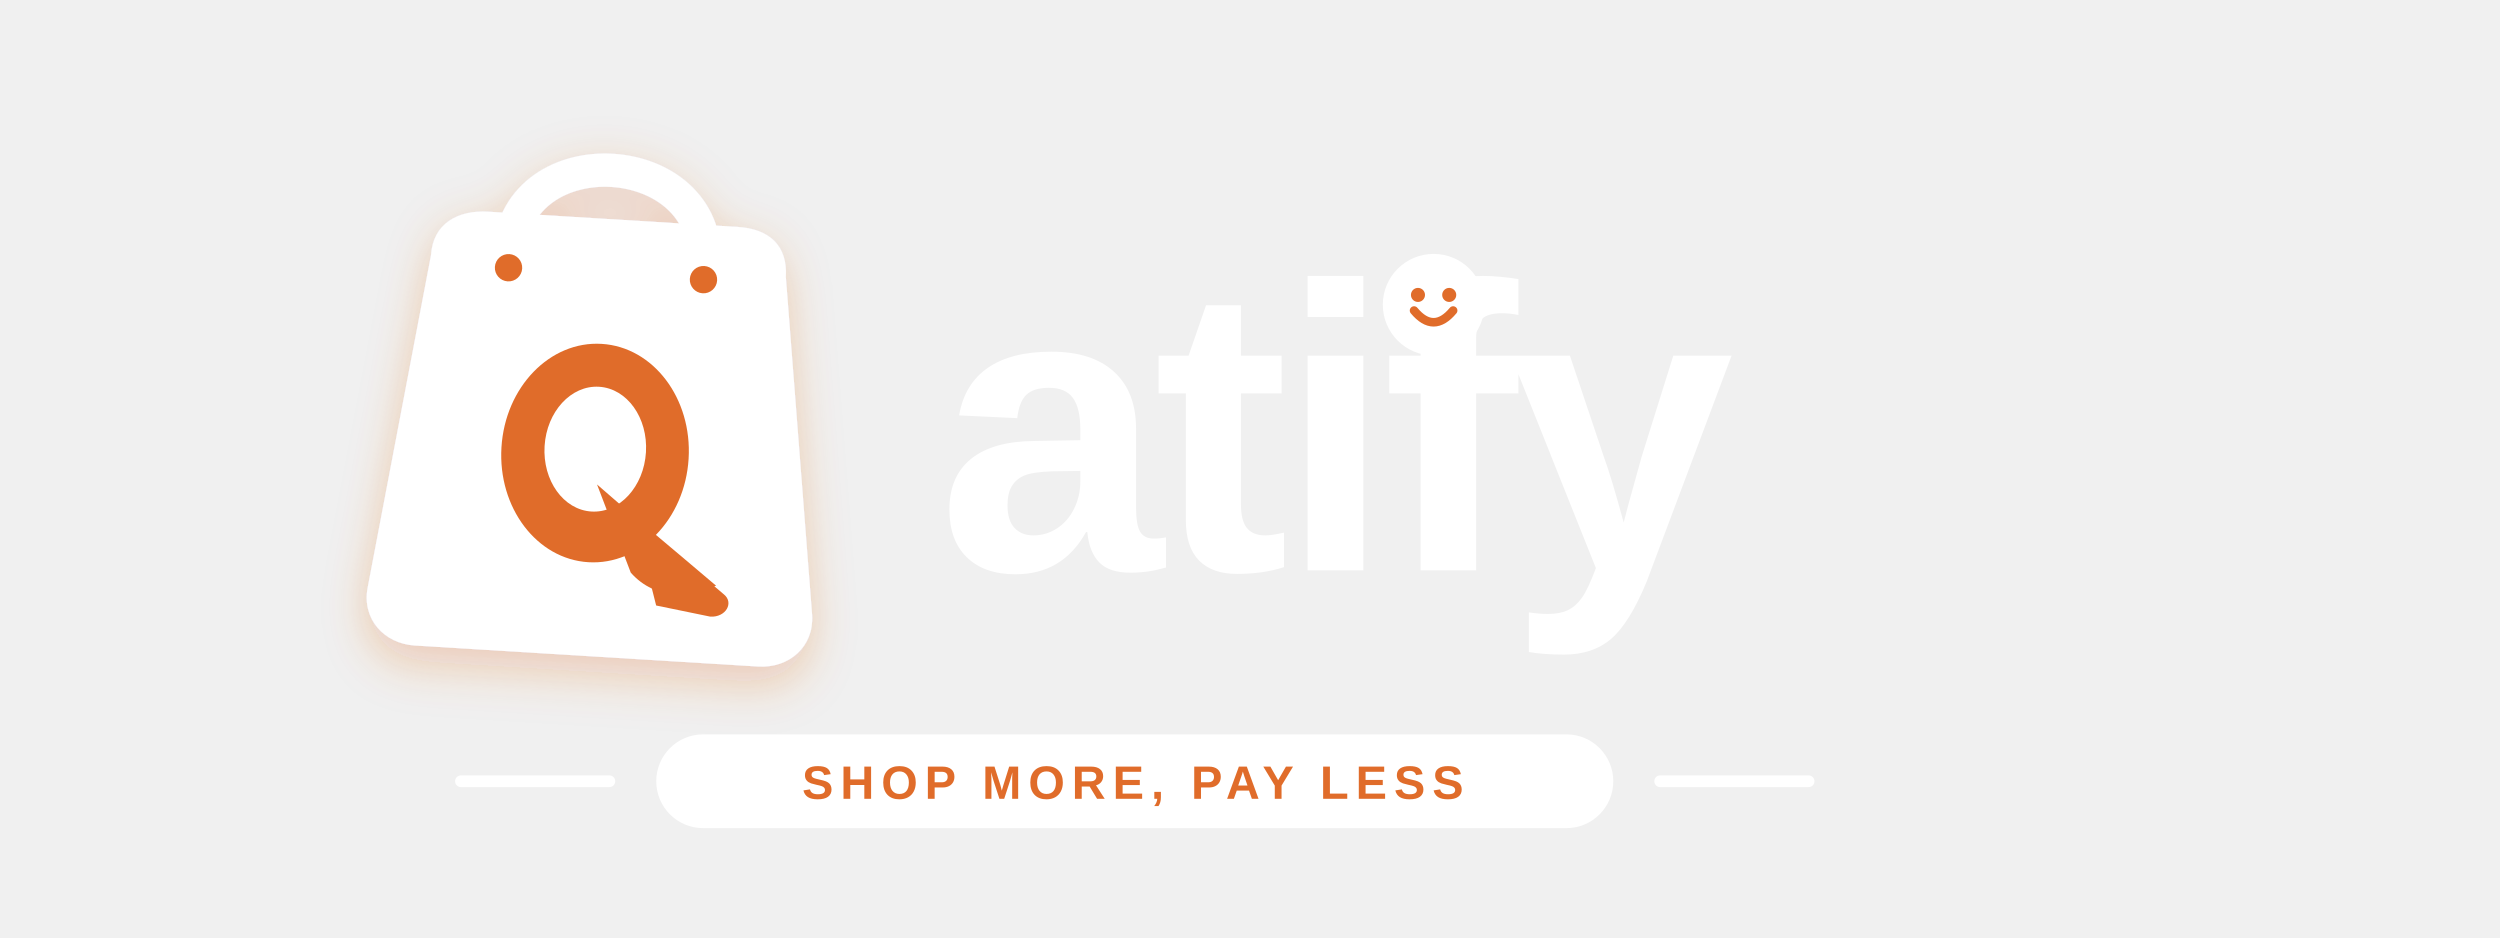
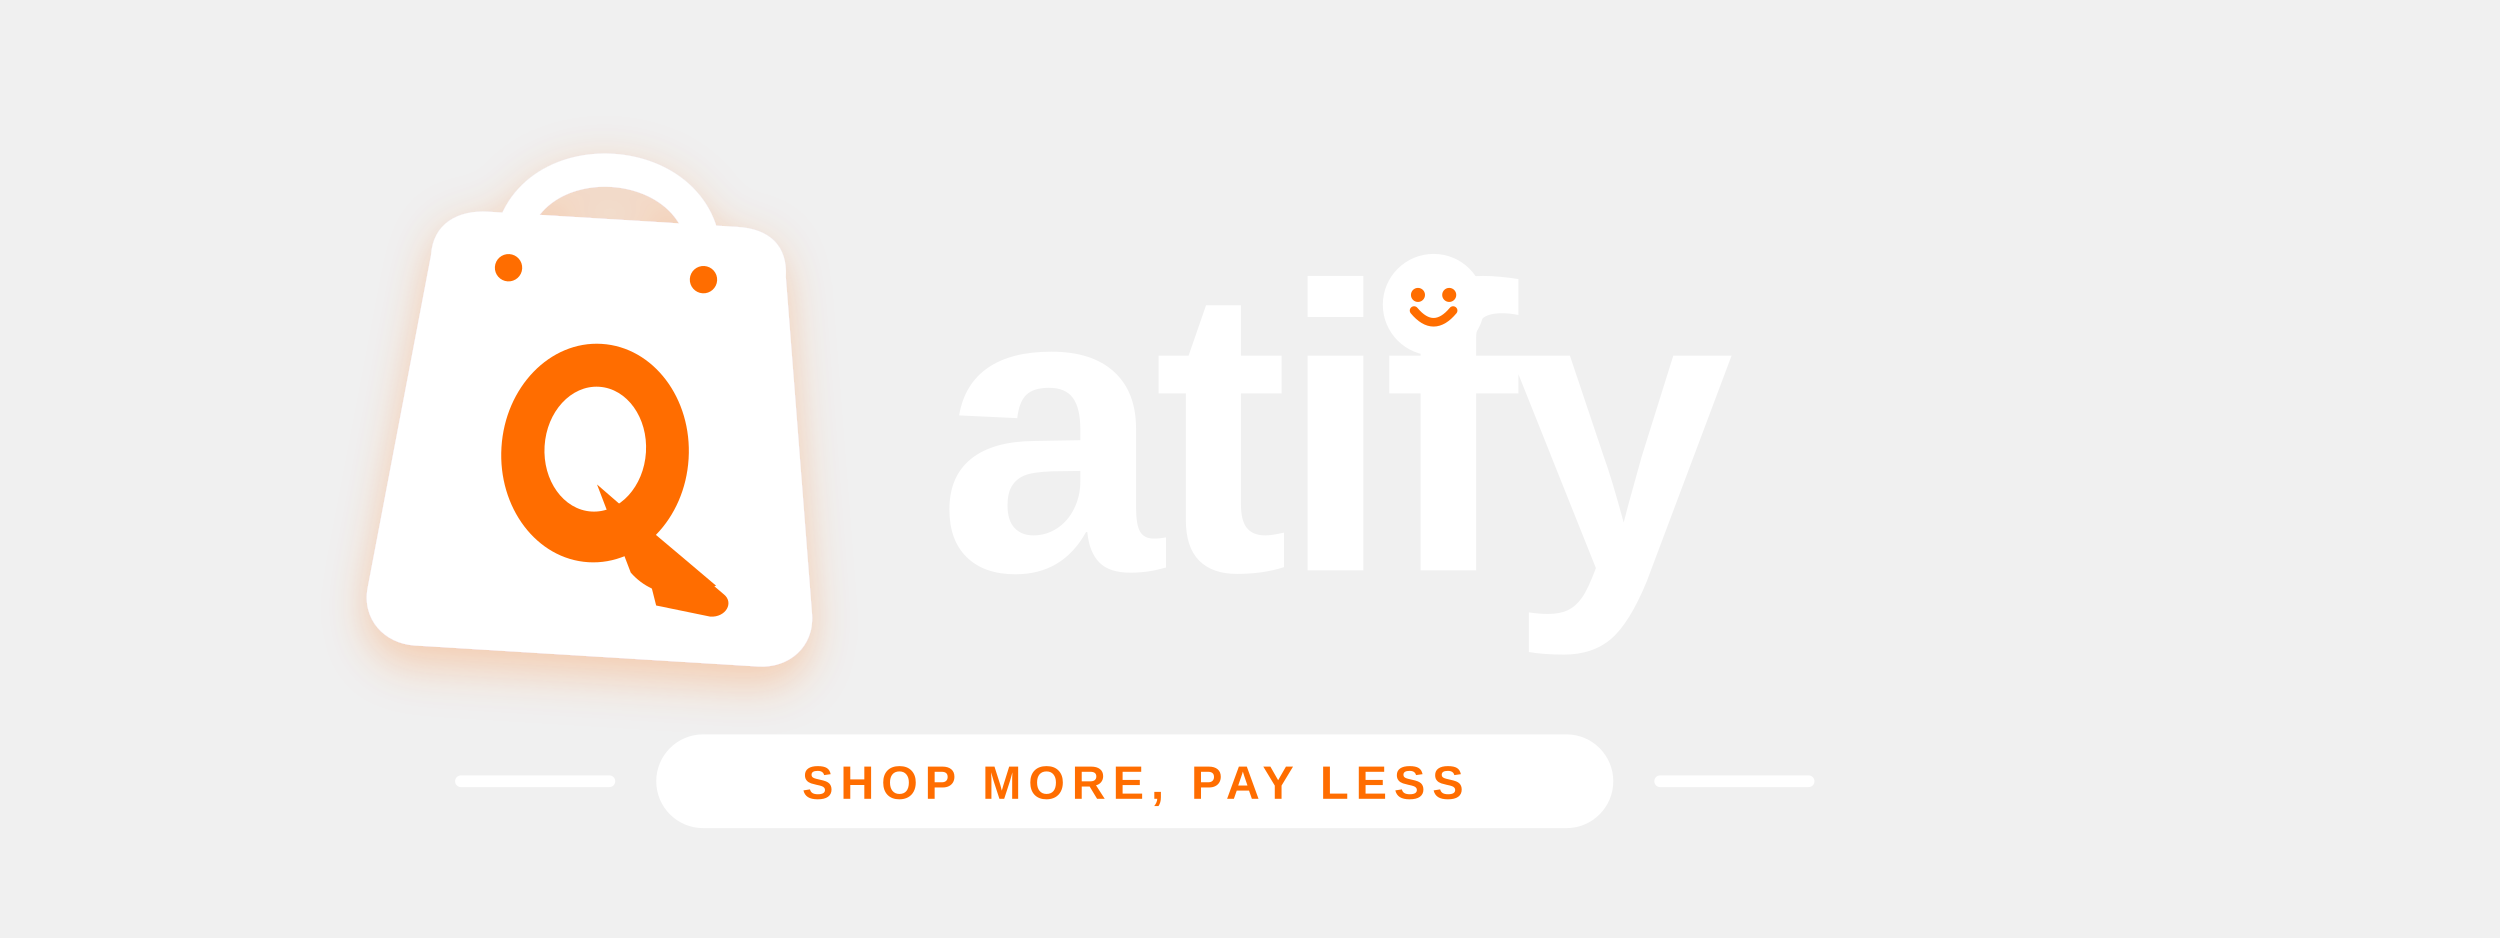
<svg xmlns="http://www.w3.org/2000/svg" width="640" height="240" viewBox="0 0 640 240" fill="none">
  <defs>
    <filter id="glow" x="-10%" y="-10%" width="125%" height="125%">
-       <feDropShadow dx="0" dy="4" stdDeviation="6" flood-color="#E06C2A" flood-opacity="0.3" />
+       <feDropShadow dx="0" dy="4" stdDeviation="6" flood-color="#FF6D00" flood-opacity="0.3" />
    </filter>
  </defs>
  <g transform="translate(68, 20)">
    <g transform="rotate(3.5 85 85)" filter="url(#glow)">
      <path d="M 60 46 C 60 16, 110 16, 110 46" stroke="#FFFFFF" stroke-width="8.5" stroke-linecap="round" fill="none" />
      <path d="M 40 48 C 40 40, 46 36, 54 36 L 118 36 C 126 36, 131 40, 131 48 L 143 134 C 144 142, 138 148, 130 148 L 42 148 C 34 148, 28 142, 29 134 Z" fill="#FFFFFF" />
-       <circle cx="60" cy="50" r="3.5" fill="#E06C2A" />
-       <circle cx="110" cy="50" r="3.5" fill="#E06C2A" />
+       <circle cx="60" cy="50" r="3.5" fill="#FF6D00" />
+       <circle cx="110" cy="50" r="3.5" fill="#FF6D00" />
      <g id="letter-Q">
-         <ellipse cx="85" cy="96" rx="24" ry="28" fill="#E06C2A" />
+         <ellipse cx="85" cy="96" rx="24" ry="28" fill="#FF6D00" />
        <ellipse cx="85" cy="95" rx="13" ry="16" fill="#FFFFFF" />
-         <path d="M 86 104 C 95 111, 106 119, 118 128 C 112 131, 103 133, 96 126 Z" fill="#E06C2A" />
-         <path d="M 96 112 L 120 130 C 123 132, 121 136, 117 136 L 103 134 Z" fill="#E06C2A" />
+         <path d="M 86 104 C 95 111, 106 119, 118 128 C 112 131, 103 133, 96 126 Z" fill="#FF6D00" />
+         <path d="M 96 112 L 120 130 C 123 132, 121 136, 117 136 L 103 134 Z" fill="#FF6D00" />
      </g>
    </g>
    <text x="172" y="126" font-family="'Plus Jakarta Sans', Arial, Helvetica, sans-serif" font-size="104" font-weight="900" letter-spacing="-2.5" fill="#FFFFFF">atify</text>
    <g transform="translate(299, 58)">
      <circle cx="0" cy="0" r="13" fill="#FFFFFF" />
-       <circle cx="-4" cy="-2.5" r="1.8" fill="#E06C2A" />
-       <circle cx="4" cy="-2.5" r="1.8" fill="#E06C2A" />
-       <path d="M -5 1.5 Q 0 7.5 5 1.5" stroke="#E06C2A" stroke-width="2.2" stroke-linecap="round" fill="none" />
+       <circle cx="-4" cy="-2.5" r="1.8" fill="#FF6D00" />
+       <circle cx="4" cy="-2.5" r="1.8" fill="#FF6D00" />
+       <path d="M -5 1.5 Q 0 7.5 5 1.5" stroke="#FF6D00" stroke-width="2.2" stroke-linecap="round" fill="none" />
    </g>
    <g transform="translate(0, 168)">
      <line x1="50" y1="12" x2="88" y2="12" stroke="#FFFFFF" stroke-width="3" stroke-linecap="round" />
      <rect x="100" y="0" width="245" height="24" rx="12" fill="#FFFFFF" />
-       <text x="222" y="16.5" font-family="'Plus Jakarta Sans', Arial, Helvetica, sans-serif" font-size="12" font-weight="900" letter-spacing="1.8" fill="#E06C2A" text-anchor="middle">SHOP MORE, PAY LESS</text>
+       <text x="222" y="16.5" font-family="'Plus Jakarta Sans', Arial, Helvetica, sans-serif" font-size="12" font-weight="900" letter-spacing="1.8" fill="#FF6D00" text-anchor="middle">SHOP MORE, PAY LESS</text>
      <line x1="357" y1="12" x2="395" y2="12" stroke="#FFFFFF" stroke-width="3" stroke-linecap="round" />
    </g>
  </g>
</svg>
